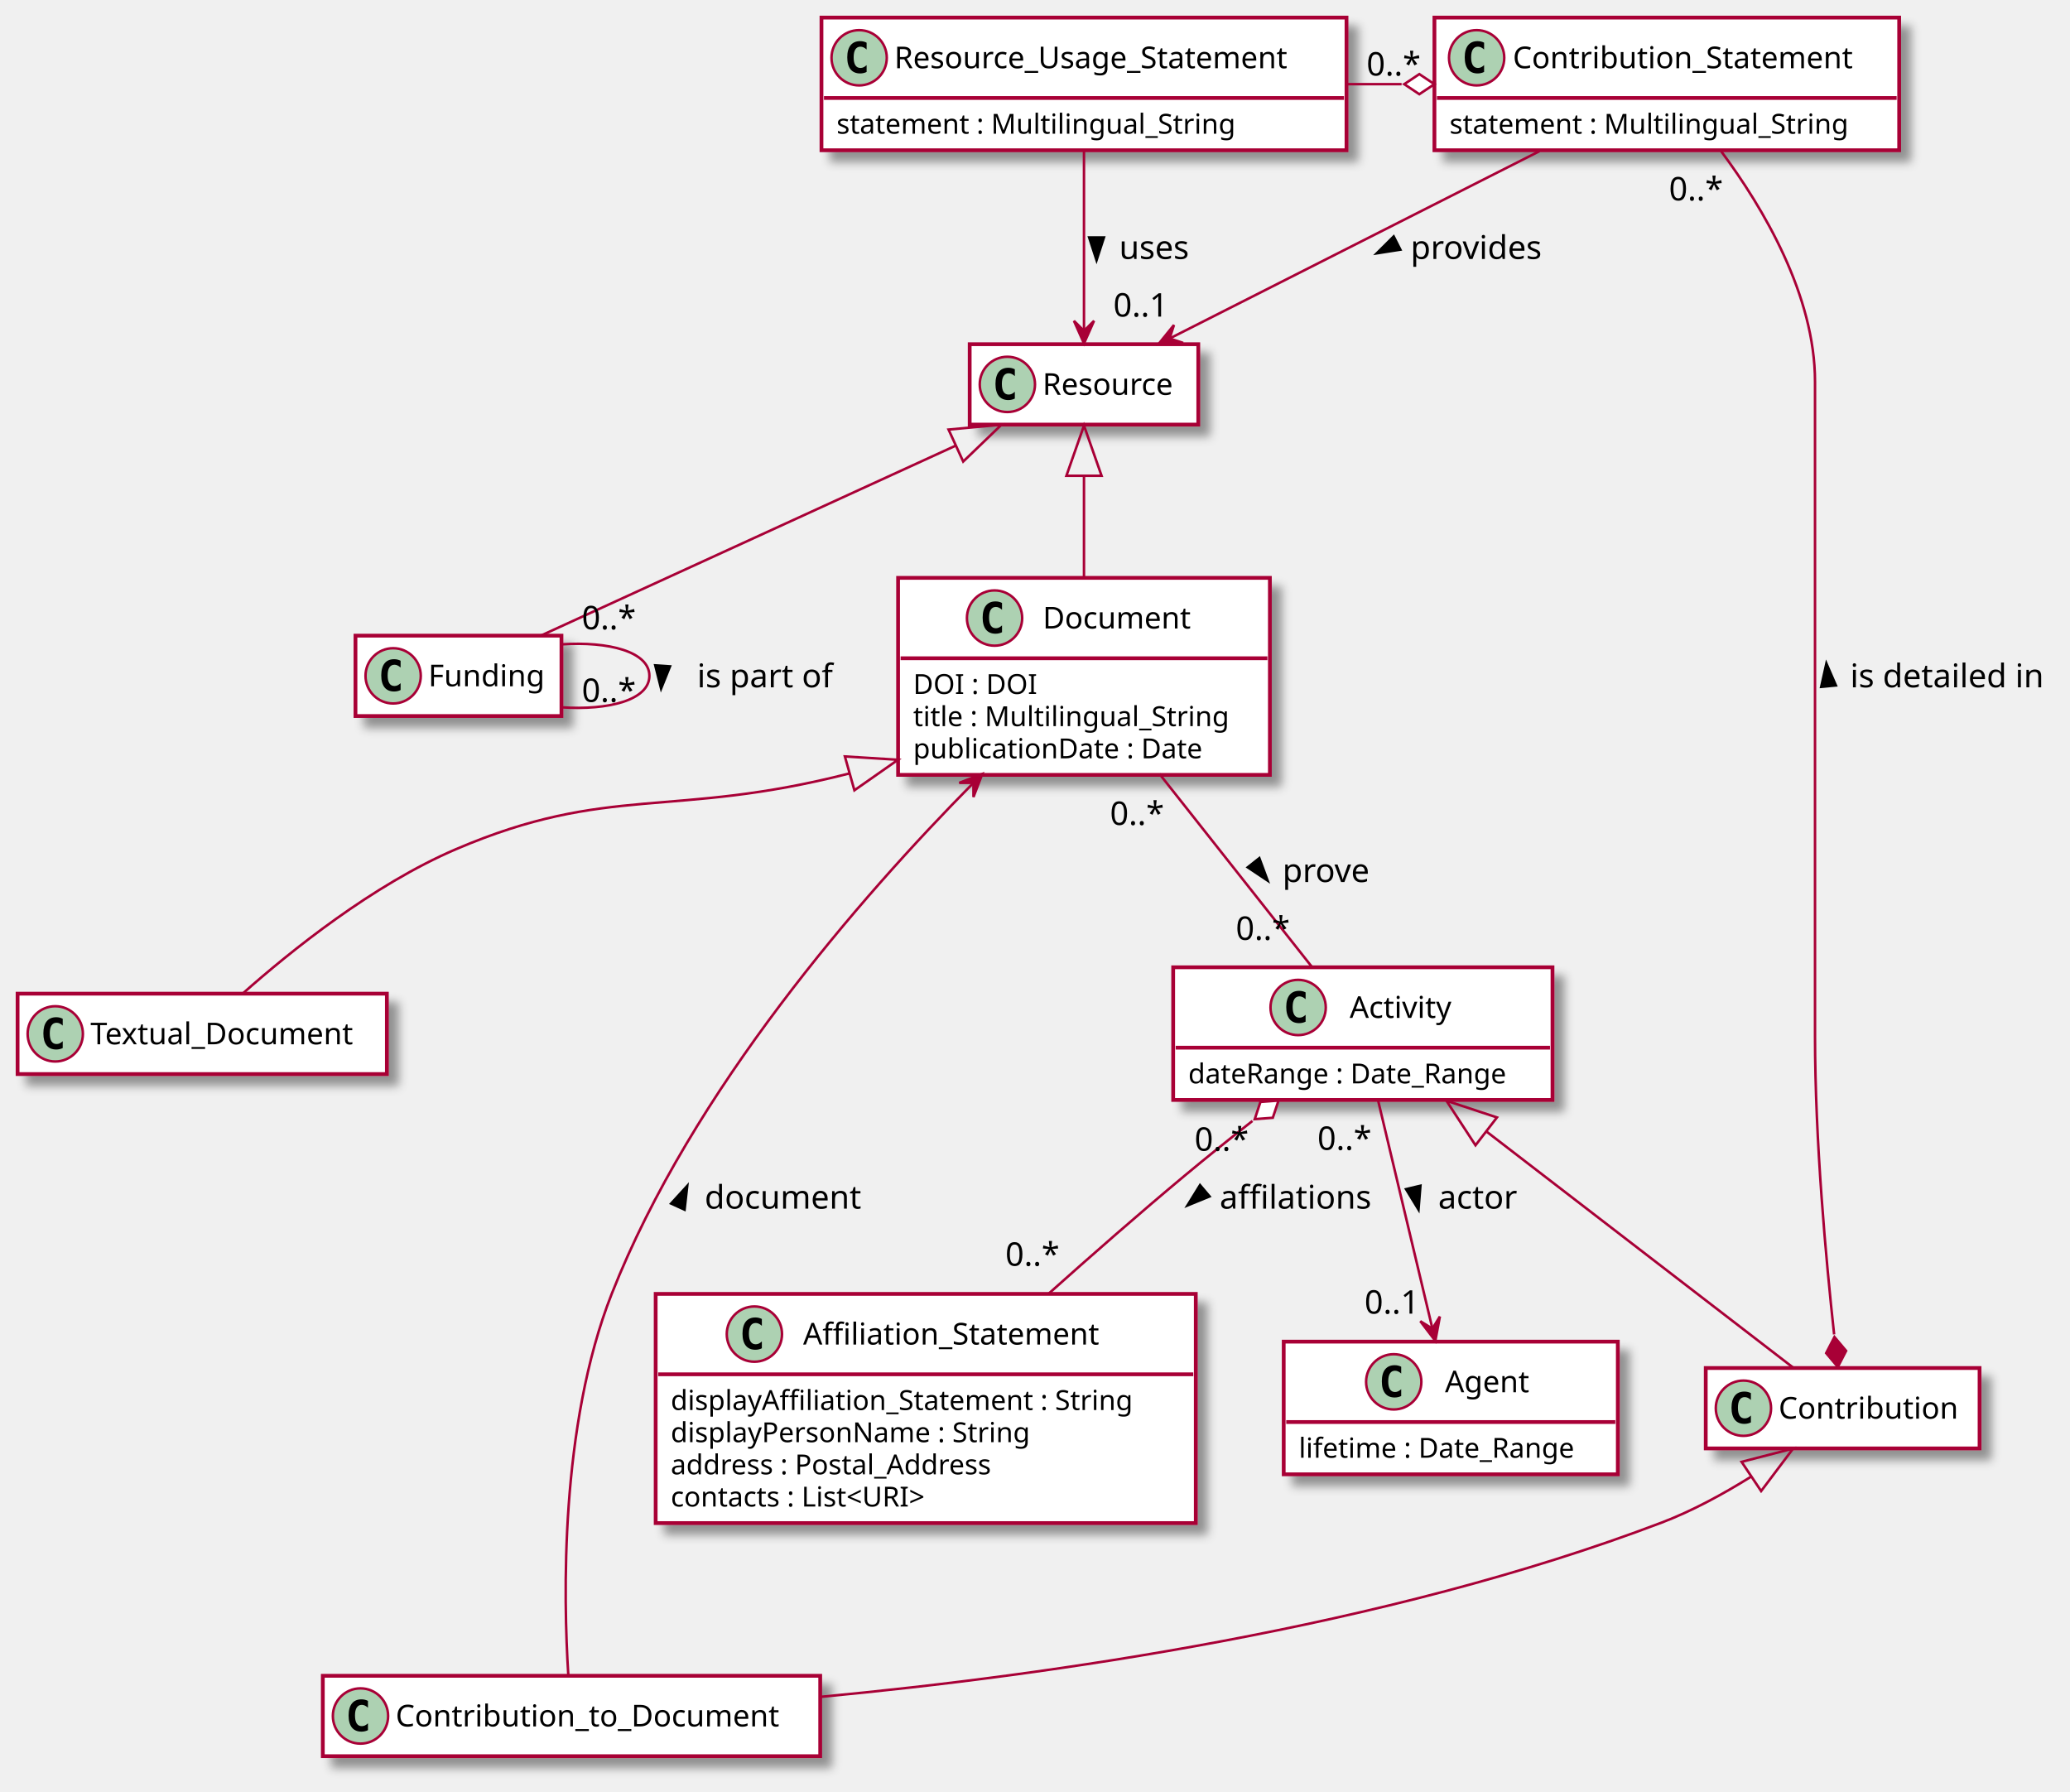
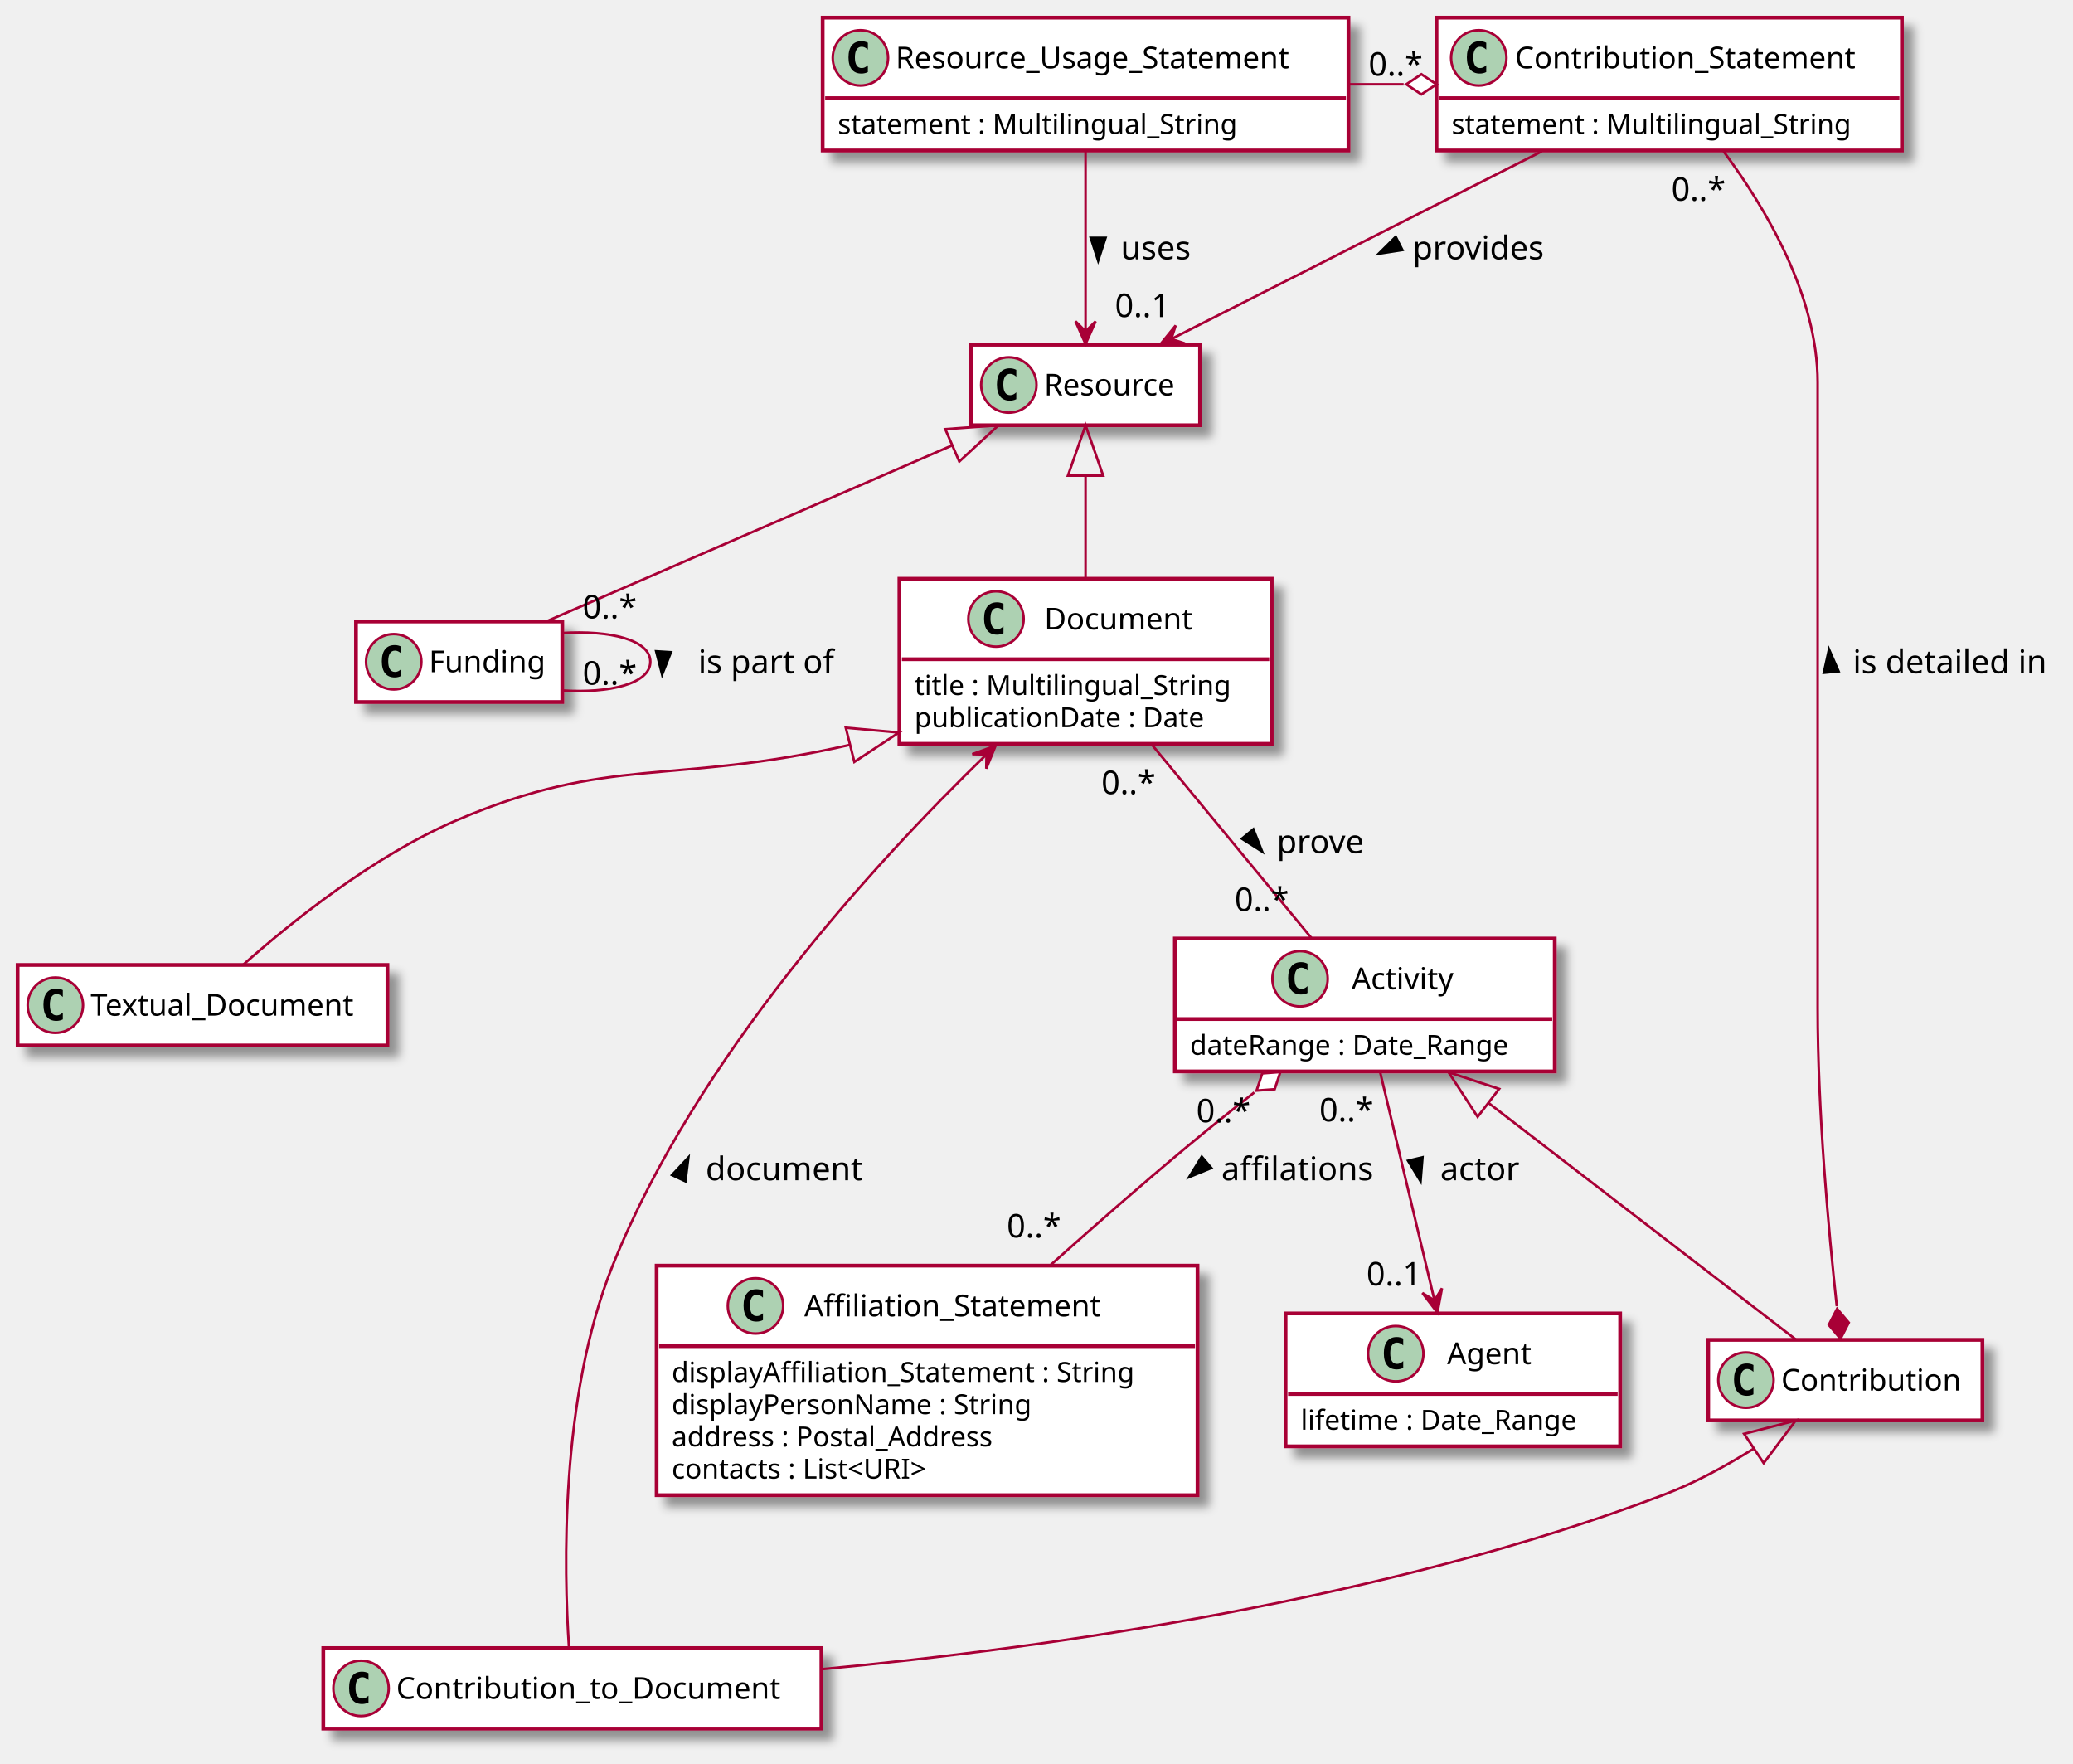
- <svg xmlns="http://www.w3.org/2000/svg" contentScriptType="application/ecmascript" contentStyleType="text/css" height="713px" preserveAspectRatio="none" style="width:824px;height:713px;background:#FFFFFF;" version="1.1" viewBox="0 0 824 713" width="824px" zoomAndPan="magnify">
+ <svg xmlns="http://www.w3.org/2000/svg" contentScriptType="application/ecmascript" contentStyleType="text/css" height="701px" preserveAspectRatio="none" style="width:824px;height:701px;background:#FFFFFF;" version="1.1" viewBox="0 0 824 701" width="824px" zoomAndPan="magnify">
  <defs>
-     <filter height="300%" id="f1t4zhao9sqtxz" width="300%" x="-1" y="-1">
+     <filter height="300%" id="frkheuuijd5am" width="300%" x="-1" y="-1">
      <feGaussianBlur result="blurOut" stdDeviation="2.0" />
      <feColorMatrix in="blurOut" result="blurOut2" type="matrix" values="0 0 0 0 0 0 0 0 0 0 0 0 0 0 0 0 0 0 .4 0" />
      <feOffset dx="4.0" dy="4.0" in="blurOut2" result="blurOut3" />
      <feBlend in="SourceGraphic" in2="blurOut3" mode="normal" />
    </filter>
  </defs>
  <g>
-     <rect codeLine="10" fill="#FFFFFF" filter="url(#f1t4zhao9sqtxz)" height="52.805" id="Agent" style="stroke:#A80036;stroke-width:1.5;" width="133" x="511" y="534" />
-     <ellipse cx="554.8" cy="550" fill="#ADD1B2" rx="11" ry="11" style="stroke:#A80036;stroke-width:1.0;" />
-     <path d="M557.769,555.641 Q557.191,555.938 556.55,556.078 Q555.909,556.234 555.206,556.234 Q552.706,556.234 551.378,554.594 Q550.066,552.938 550.066,549.812 Q550.066,546.688 551.378,545.031 Q552.706,543.375 555.206,543.375 Q555.909,543.375 556.55,543.531 Q557.206,543.688 557.769,543.984 L557.769,546.703 Q557.144,546.125 556.55,545.859 Q555.956,545.578 555.331,545.578 Q553.987,545.578 553.3,546.656 Q552.612,547.719 552.612,549.812 Q552.612,551.906 553.3,552.984 Q553.987,554.047 555.331,554.047 Q555.956,554.047 556.55,553.781 Q557.144,553.5 557.769,552.922 L557.769,555.641 Z " fill="#000000" />
-     <text fill="#000000" font-family="sans-serif" font-size="12" lengthAdjust="spacing" textLength="37" x="575.2" y="554.154">Agent</text>
-     <line style="stroke:#A80036;stroke-width:1.5;" x1="512" x2="643" y1="566" y2="566" />
-     <text fill="#000000" font-family="sans-serif" font-size="11" lengthAdjust="spacing" textLength="121" x="517" y="580.21">lifetime : Date_Range</text>
-     <rect codeLine="103" fill="#FFFFFF" filter="url(#f1t4zhao9sqtxz)" height="52.805" id="Activity" style="stroke:#A80036;stroke-width:1.5;" width="151" x="467" y="385" />
-     <ellipse cx="516.75" cy="401" fill="#ADD1B2" rx="11" ry="11" style="stroke:#A80036;stroke-width:1.0;" />
-     <path d="M519.719,406.641 Q519.141,406.938 518.5,407.078 Q517.859,407.234 517.156,407.234 Q514.656,407.234 513.328,405.594 Q512.016,403.938 512.016,400.812 Q512.016,397.688 513.328,396.031 Q514.656,394.375 517.156,394.375 Q517.859,394.375 518.5,394.531 Q519.156,394.688 519.719,394.984 L519.719,397.703 Q519.094,397.125 518.5,396.859 Q517.906,396.578 517.281,396.578 Q515.938,396.578 515.25,397.656 Q514.562,398.719 514.562,400.812 Q514.562,402.906 515.25,403.984 Q515.938,405.047 517.281,405.047 Q517.906,405.047 518.5,404.781 Q519.094,404.5 519.719,403.922 L519.719,406.641 Z " fill="#000000" />
-     <text fill="#000000" font-family="sans-serif" font-size="12" lengthAdjust="spacing" textLength="43" x="537.25" y="405.154">Activity</text>
-     <line style="stroke:#A80036;stroke-width:1.5;" x1="468" x2="617" y1="417" y2="417" />
-     <text fill="#000000" font-family="sans-serif" font-size="11" lengthAdjust="spacing" textLength="139" x="473" y="431.21">dateRange : Date_Range</text>
-     <rect codeLine="215" fill="#FFFFFF" filter="url(#f1t4zhao9sqtxz)" height="78.414" id="Document" style="stroke:#A80036;stroke-width:1.5;" width="148" x="357.5" y="230" />
+     <rect codeLine="10" fill="#FFFFFF" filter="url(#frkheuuijd5am)" height="52.805" id="Agent" style="stroke:#A80036;stroke-width:1.5;" width="133" x="511" y="522" />
+     <ellipse cx="554.8" cy="538" fill="#ADD1B2" rx="11" ry="11" style="stroke:#A80036;stroke-width:1.0;" />
+     <path d="M557.769,543.641 Q557.191,543.938 556.55,544.078 Q555.909,544.234 555.206,544.234 Q552.706,544.234 551.378,542.594 Q550.066,540.938 550.066,537.812 Q550.066,534.688 551.378,533.031 Q552.706,531.375 555.206,531.375 Q555.909,531.375 556.55,531.531 Q557.206,531.688 557.769,531.984 L557.769,534.703 Q557.144,534.125 556.55,533.859 Q555.956,533.578 555.331,533.578 Q553.987,533.578 553.3,534.656 Q552.612,535.719 552.612,537.812 Q552.612,539.906 553.3,540.984 Q553.987,542.047 555.331,542.047 Q555.956,542.047 556.55,541.781 Q557.144,541.5 557.769,540.922 L557.769,543.641 Z " fill="#000000" />
+     <text fill="#000000" font-family="sans-serif" font-size="12" lengthAdjust="spacing" textLength="37" x="575.2" y="542.154">Agent</text>
+     <line style="stroke:#A80036;stroke-width:1.5;" x1="512" x2="643" y1="554" y2="554" />
+     <text fill="#000000" font-family="sans-serif" font-size="11" lengthAdjust="spacing" textLength="121" x="517" y="568.21">lifetime : Date_Range</text>
+     <rect codeLine="132" fill="#FFFFFF" filter="url(#frkheuuijd5am)" height="52.805" id="Activity" style="stroke:#A80036;stroke-width:1.5;" width="151" x="467" y="373" />
+     <ellipse cx="516.75" cy="389" fill="#ADD1B2" rx="11" ry="11" style="stroke:#A80036;stroke-width:1.0;" />
+     <path d="M519.719,394.641 Q519.141,394.938 518.5,395.078 Q517.859,395.234 517.156,395.234 Q514.656,395.234 513.328,393.594 Q512.016,391.938 512.016,388.812 Q512.016,385.688 513.328,384.031 Q514.656,382.375 517.156,382.375 Q517.859,382.375 518.5,382.531 Q519.156,382.688 519.719,382.984 L519.719,385.703 Q519.094,385.125 518.5,384.859 Q517.906,384.578 517.281,384.578 Q515.938,384.578 515.25,385.656 Q514.562,386.719 514.562,388.812 Q514.562,390.906 515.25,391.984 Q515.938,393.047 517.281,393.047 Q517.906,393.047 518.5,392.781 Q519.094,392.5 519.719,391.922 L519.719,394.641 Z " fill="#000000" />
+     <text fill="#000000" font-family="sans-serif" font-size="12" lengthAdjust="spacing" textLength="43" x="537.25" y="393.154">Activity</text>
+     <line style="stroke:#A80036;stroke-width:1.5;" x1="468" x2="617" y1="405" y2="405" />
+     <text fill="#000000" font-family="sans-serif" font-size="11" lengthAdjust="spacing" textLength="139" x="473" y="419.21">dateRange : Date_Range</text>
+     <rect codeLine="244" fill="#FFFFFF" filter="url(#frkheuuijd5am)" height="65.609" id="Document" style="stroke:#A80036;stroke-width:1.5;" width="148" x="357.5" y="230" />
    <ellipse cx="395.9" cy="246" fill="#ADD1B2" rx="11" ry="11" style="stroke:#A80036;stroke-width:1.0;" />
    <path d="M398.869,251.641 Q398.291,251.938 397.65,252.078 Q397.009,252.234 396.306,252.234 Q393.806,252.234 392.478,250.594 Q391.166,248.938 391.166,245.812 Q391.166,242.688 392.478,241.031 Q393.806,239.375 396.306,239.375 Q397.009,239.375 397.65,239.531 Q398.306,239.688 398.869,239.984 L398.869,242.703 Q398.244,242.125 397.65,241.859 Q397.056,241.578 396.431,241.578 Q395.087,241.578 394.4,242.656 Q393.712,243.719 393.712,245.812 Q393.712,247.906 394.4,248.984 Q395.087,250.047 396.431,250.047 Q397.056,250.047 397.65,249.781 Q398.244,249.5 398.869,248.922 L398.869,251.641 Z " fill="#000000" />
    <text fill="#000000" font-family="sans-serif" font-size="12" lengthAdjust="spacing" textLength="64" x="415.1" y="250.154">Document</text>
    <line style="stroke:#A80036;stroke-width:1.5;" x1="358.5" x2="504.5" y1="262" y2="262" />
-     <text fill="#000000" font-family="sans-serif" font-size="11" lengthAdjust="spacing" textLength="52" x="363.5" y="276.21">DOI : DOI</text>
-     <text fill="#000000" font-family="sans-serif" font-size="11" lengthAdjust="spacing" textLength="136" x="363.5" y="289.015">title : Multilingual_String</text>
-     <text fill="#000000" font-family="sans-serif" font-size="11" lengthAdjust="spacing" textLength="125" x="363.5" y="301.82">publicationDate : Date</text>
-     <rect codeLine="145" fill="#FFFFFF" filter="url(#f1t4zhao9sqtxz)" height="32" id="Contribution" style="stroke:#A80036;stroke-width:1.5;" width="109" x="679" y="544.5" />
-     <ellipse cx="694" cy="560.5" fill="#ADD1B2" rx="11" ry="11" style="stroke:#A80036;stroke-width:1.0;" />
-     <path d="M696.969,566.141 Q696.391,566.438 695.75,566.578 Q695.109,566.734 694.406,566.734 Q691.906,566.734 690.578,565.094 Q689.266,563.438 689.266,560.312 Q689.266,557.188 690.578,555.531 Q691.906,553.875 694.406,553.875 Q695.109,553.875 695.75,554.031 Q696.406,554.188 696.969,554.484 L696.969,557.203 Q696.344,556.625 695.75,556.359 Q695.156,556.078 694.531,556.078 Q693.188,556.078 692.5,557.156 Q691.812,558.219 691.812,560.312 Q691.812,562.406 692.5,563.484 Q693.188,564.547 694.531,564.547 Q695.156,564.547 695.75,564.281 Q696.344,564 696.969,563.422 L696.969,566.141 Z " fill="#000000" />
-     <text fill="#000000" font-family="sans-serif" font-size="12" lengthAdjust="spacing" textLength="77" x="708" y="564.654">Contribution</text>
-     <rect codeLine="253" fill="#FFFFFF" filter="url(#f1t4zhao9sqtxz)" height="52.805" id="Contribution_Statement" style="stroke:#A80036;stroke-width:1.5;" width="185" x="571" y="7" />
+     <text fill="#000000" font-family="sans-serif" font-size="11" lengthAdjust="spacing" textLength="136" x="363.5" y="276.21">title : Multilingual_String</text>
+     <text fill="#000000" font-family="sans-serif" font-size="11" lengthAdjust="spacing" textLength="125" x="363.5" y="289.015">publicationDate : Date</text>
+     <rect codeLine="174" fill="#FFFFFF" filter="url(#frkheuuijd5am)" height="32" id="Contribution" style="stroke:#A80036;stroke-width:1.5;" width="109" x="679" y="532.5" />
+     <ellipse cx="694" cy="548.5" fill="#ADD1B2" rx="11" ry="11" style="stroke:#A80036;stroke-width:1.0;" />
+     <path d="M696.969,554.141 Q696.391,554.438 695.75,554.578 Q695.109,554.734 694.406,554.734 Q691.906,554.734 690.578,553.094 Q689.266,551.438 689.266,548.312 Q689.266,545.188 690.578,543.531 Q691.906,541.875 694.406,541.875 Q695.109,541.875 695.75,542.031 Q696.406,542.188 696.969,542.484 L696.969,545.203 Q696.344,544.625 695.75,544.359 Q695.156,544.078 694.531,544.078 Q693.188,544.078 692.5,545.156 Q691.812,546.219 691.812,548.312 Q691.812,550.406 692.5,551.484 Q693.188,552.547 694.531,552.547 Q695.156,552.547 695.75,552.281 Q696.344,552 696.969,551.422 L696.969,554.141 Z " fill="#000000" />
+     <text fill="#000000" font-family="sans-serif" font-size="12" lengthAdjust="spacing" textLength="77" x="708" y="552.654">Contribution</text>
+     <rect codeLine="281" fill="#FFFFFF" filter="url(#frkheuuijd5am)" height="52.805" id="Contribution_Statement" style="stroke:#A80036;stroke-width:1.5;" width="185" x="571" y="7" />
    <ellipse cx="587.8" cy="23" fill="#ADD1B2" rx="11" ry="11" style="stroke:#A80036;stroke-width:1.0;" />
    <path d="M590.769,28.641 Q590.191,28.938 589.55,29.078 Q588.909,29.234 588.206,29.234 Q585.706,29.234 584.378,27.594 Q583.066,25.938 583.066,22.812 Q583.066,19.688 584.378,18.031 Q585.706,16.375 588.206,16.375 Q588.909,16.375 589.55,16.531 Q590.206,16.688 590.769,16.984 L590.769,19.703 Q590.144,19.125 589.55,18.859 Q588.956,18.578 588.331,18.578 Q586.987,18.578 586.3,19.656 Q585.612,20.719 585.612,22.812 Q585.612,24.906 586.3,25.984 Q586.987,27.047 588.331,27.047 Q588.956,27.047 589.55,26.781 Q590.144,26.5 590.769,25.922 L590.769,28.641 Z " fill="#000000" />
    <text fill="#000000" font-family="sans-serif" font-size="12" lengthAdjust="spacing" textLength="149" x="602.2" y="27.154">Contribution_Statement</text>
    <line style="stroke:#A80036;stroke-width:1.5;" x1="572" x2="755" y1="39" y2="39" />
    <text fill="#000000" font-family="sans-serif" font-size="11" lengthAdjust="spacing" textLength="173" x="577" y="53.21">statement : Multilingual_String</text>
-     <rect codeLine="197" fill="#FFFFFF" filter="url(#f1t4zhao9sqtxz)" height="32" id="Resource" style="stroke:#A80036;stroke-width:1.5;" width="91" x="386" y="137" />
+     <rect codeLine="226" fill="#FFFFFF" filter="url(#frkheuuijd5am)" height="32" id="Resource" style="stroke:#A80036;stroke-width:1.5;" width="91" x="386" y="137" />
    <ellipse cx="401" cy="153" fill="#ADD1B2" rx="11" ry="11" style="stroke:#A80036;stroke-width:1.0;" />
    <path d="M403.969,158.641 Q403.391,158.938 402.75,159.078 Q402.109,159.234 401.406,159.234 Q398.906,159.234 397.578,157.594 Q396.266,155.938 396.266,152.812 Q396.266,149.688 397.578,148.031 Q398.906,146.375 401.406,146.375 Q402.109,146.375 402.75,146.531 Q403.406,146.688 403.969,146.984 L403.969,149.703 Q403.344,149.125 402.75,148.859 Q402.156,148.578 401.531,148.578 Q400.188,148.578 399.5,149.656 Q398.812,150.719 398.812,152.812 Q398.812,154.906 399.5,155.984 Q400.188,157.047 401.531,157.047 Q402.156,157.047 402.75,156.781 Q403.344,156.5 403.969,155.922 L403.969,158.641 Z " fill="#000000" />
    <text fill="#000000" font-family="sans-serif" font-size="12" lengthAdjust="spacing" textLength="59" x="415" y="157.154">Resource</text>
-     <rect codeLine="163" fill="#FFFFFF" filter="url(#f1t4zhao9sqtxz)" height="32" id="Contribution_to_Document" style="stroke:#A80036;stroke-width:1.5;" width="198" x="128.5" y="667" />
-     <ellipse cx="143.5" cy="683" fill="#ADD1B2" rx="11" ry="11" style="stroke:#A80036;stroke-width:1.0;" />
-     <path d="M146.469,688.641 Q145.891,688.938 145.25,689.078 Q144.609,689.234 143.906,689.234 Q141.406,689.234 140.078,687.594 Q138.766,685.938 138.766,682.812 Q138.766,679.688 140.078,678.031 Q141.406,676.375 143.906,676.375 Q144.609,676.375 145.25,676.531 Q145.906,676.688 146.469,676.984 L146.469,679.703 Q145.844,679.125 145.25,678.859 Q144.656,678.578 144.031,678.578 Q142.688,678.578 142,679.656 Q141.312,680.719 141.312,682.812 Q141.312,684.906 142,685.984 Q142.688,687.047 144.031,687.047 Q144.656,687.047 145.25,686.781 Q145.844,686.5 146.469,685.922 L146.469,688.641 Z " fill="#000000" />
-     <text fill="#000000" font-family="sans-serif" font-size="12" lengthAdjust="spacing" textLength="166" x="157.5" y="687.154">Contribution_to_Document</text>
-     <rect codeLine="223" fill="#FFFFFF" filter="url(#f1t4zhao9sqtxz)" height="32" id="Textual_Document" style="stroke:#A80036;stroke-width:1.5;" width="147" x="7" y="395.5" />
-     <ellipse cx="22" cy="411.5" fill="#ADD1B2" rx="11" ry="11" style="stroke:#A80036;stroke-width:1.0;" />
-     <path d="M24.969,417.141 Q24.391,417.438 23.75,417.578 Q23.109,417.734 22.406,417.734 Q19.906,417.734 18.578,416.094 Q17.266,414.438 17.266,411.312 Q17.266,408.188 18.578,406.531 Q19.906,404.875 22.406,404.875 Q23.109,404.875 23.75,405.031 Q24.406,405.188 24.969,405.484 L24.969,408.203 Q24.344,407.625 23.75,407.359 Q23.156,407.078 22.531,407.078 Q21.188,407.078 20.5,408.156 Q19.812,409.219 19.812,411.312 Q19.812,413.406 20.5,414.484 Q21.188,415.547 22.531,415.547 Q23.156,415.547 23.75,415.281 Q24.344,415 24.969,414.422 L24.969,417.141 Z " fill="#000000" />
-     <text fill="#000000" font-family="sans-serif" font-size="12" lengthAdjust="spacing" textLength="115" x="36" y="415.654">Textual_Document</text>
-     <rect codeLine="306" fill="#FFFFFF" filter="url(#f1t4zhao9sqtxz)" height="91.219" id="Affiliation_Statement" style="stroke:#A80036;stroke-width:1.5;" width="215" x="261" y="515" />
-     <ellipse cx="300.3" cy="531" fill="#ADD1B2" rx="11" ry="11" style="stroke:#A80036;stroke-width:1.0;" />
-     <path d="M303.269,536.641 Q302.691,536.938 302.05,537.078 Q301.409,537.234 300.706,537.234 Q298.206,537.234 296.878,535.594 Q295.566,533.938 295.566,530.812 Q295.566,527.688 296.878,526.031 Q298.206,524.375 300.706,524.375 Q301.409,524.375 302.05,524.531 Q302.706,524.688 303.269,524.984 L303.269,527.703 Q302.644,527.125 302.05,526.859 Q301.456,526.578 300.831,526.578 Q299.488,526.578 298.8,527.656 Q298.113,528.719 298.113,530.812 Q298.113,532.906 298.8,533.984 Q299.488,535.047 300.831,535.047 Q301.456,535.047 302.05,534.781 Q302.644,534.5 303.269,533.922 L303.269,536.641 Z " fill="#000000" />
-     <text fill="#000000" font-family="sans-serif" font-size="12" lengthAdjust="spacing" textLength="129" x="319.7" y="535.154">Affiliation_Statement</text>
-     <line style="stroke:#A80036;stroke-width:1.5;" x1="262" x2="475" y1="547" y2="547" />
-     <text fill="#000000" font-family="sans-serif" font-size="11" lengthAdjust="spacing" textLength="203" x="267" y="561.21">displayAffiliation_Statement : String</text>
-     <text fill="#000000" font-family="sans-serif" font-size="11" lengthAdjust="spacing" textLength="159" x="267" y="574.015">displayPersonName : String</text>
-     <text fill="#000000" font-family="sans-serif" font-size="11" lengthAdjust="spacing" textLength="147" x="267" y="586.82">address : Postal_Address</text>
-     <text fill="#000000" font-family="sans-serif" font-size="11" lengthAdjust="spacing" textLength="116" x="267" y="599.625">contacts : List&lt;URI&gt;</text>
-     <rect codeLine="202" fill="#FFFFFF" filter="url(#f1t4zhao9sqtxz)" height="32" id="Funding" style="stroke:#A80036;stroke-width:1.5;" width="82" x="141.5" y="253" />
-     <ellipse cx="156.5" cy="269" fill="#ADD1B2" rx="11" ry="11" style="stroke:#A80036;stroke-width:1.0;" />
-     <path d="M159.469,274.641 Q158.891,274.938 158.25,275.078 Q157.609,275.234 156.906,275.234 Q154.406,275.234 153.078,273.594 Q151.766,271.938 151.766,268.812 Q151.766,265.688 153.078,264.031 Q154.406,262.375 156.906,262.375 Q157.609,262.375 158.25,262.531 Q158.906,262.688 159.469,262.984 L159.469,265.703 Q158.844,265.125 158.25,264.859 Q157.656,264.578 157.031,264.578 Q155.688,264.578 155,265.656 Q154.312,266.719 154.312,268.812 Q154.312,270.906 155,271.984 Q155.688,273.047 157.031,273.047 Q157.656,273.047 158.25,272.781 Q158.844,272.5 159.469,271.922 L159.469,274.641 Z " fill="#000000" />
-     <text fill="#000000" font-family="sans-serif" font-size="12" lengthAdjust="spacing" textLength="50" x="170.5" y="273.154">Funding</text>
-     <rect codeLine="259" fill="#FFFFFF" filter="url(#f1t4zhao9sqtxz)" height="52.805" id="Resource_Usage_Statement" style="stroke:#A80036;stroke-width:1.5;" width="209" x="327" y="7" />
+     <rect codeLine="192" fill="#FFFFFF" filter="url(#frkheuuijd5am)" height="32" id="Contribution_to_Document" style="stroke:#A80036;stroke-width:1.5;" width="198" x="128.5" y="655" />
+     <ellipse cx="143.5" cy="671" fill="#ADD1B2" rx="11" ry="11" style="stroke:#A80036;stroke-width:1.0;" />
+     <path d="M146.469,676.641 Q145.891,676.938 145.25,677.078 Q144.609,677.234 143.906,677.234 Q141.406,677.234 140.078,675.594 Q138.766,673.938 138.766,670.812 Q138.766,667.688 140.078,666.031 Q141.406,664.375 143.906,664.375 Q144.609,664.375 145.25,664.531 Q145.906,664.688 146.469,664.984 L146.469,667.703 Q145.844,667.125 145.25,666.859 Q144.656,666.578 144.031,666.578 Q142.688,666.578 142,667.656 Q141.312,668.719 141.312,670.812 Q141.312,672.906 142,673.984 Q142.688,675.047 144.031,675.047 Q144.656,675.047 145.25,674.781 Q145.844,674.5 146.469,673.922 L146.469,676.641 Z " fill="#000000" />
+     <text fill="#000000" font-family="sans-serif" font-size="12" lengthAdjust="spacing" textLength="166" x="157.5" y="675.154">Contribution_to_Document</text>
+     <rect codeLine="251" fill="#FFFFFF" filter="url(#frkheuuijd5am)" height="32" id="Textual_Document" style="stroke:#A80036;stroke-width:1.5;" width="147" x="7" y="383.5" />
+     <ellipse cx="22" cy="399.5" fill="#ADD1B2" rx="11" ry="11" style="stroke:#A80036;stroke-width:1.0;" />
+     <path d="M24.969,405.141 Q24.391,405.438 23.75,405.578 Q23.109,405.734 22.406,405.734 Q19.906,405.734 18.578,404.094 Q17.266,402.438 17.266,399.312 Q17.266,396.188 18.578,394.531 Q19.906,392.875 22.406,392.875 Q23.109,392.875 23.75,393.031 Q24.406,393.188 24.969,393.484 L24.969,396.203 Q24.344,395.625 23.75,395.359 Q23.156,395.078 22.531,395.078 Q21.188,395.078 20.5,396.156 Q19.812,397.219 19.812,399.312 Q19.812,401.406 20.5,402.484 Q21.188,403.547 22.531,403.547 Q23.156,403.547 23.75,403.281 Q24.344,403 24.969,402.422 L24.969,405.141 Z " fill="#000000" />
+     <text fill="#000000" font-family="sans-serif" font-size="12" lengthAdjust="spacing" textLength="115" x="36" y="403.654">Textual_Document</text>
+     <rect codeLine="334" fill="#FFFFFF" filter="url(#frkheuuijd5am)" height="91.219" id="Affiliation_Statement" style="stroke:#A80036;stroke-width:1.5;" width="215" x="261" y="503" />
+     <ellipse cx="300.3" cy="519" fill="#ADD1B2" rx="11" ry="11" style="stroke:#A80036;stroke-width:1.0;" />
+     <path d="M303.269,524.641 Q302.691,524.938 302.05,525.078 Q301.409,525.234 300.706,525.234 Q298.206,525.234 296.878,523.594 Q295.566,521.938 295.566,518.812 Q295.566,515.688 296.878,514.031 Q298.206,512.375 300.706,512.375 Q301.409,512.375 302.05,512.531 Q302.706,512.688 303.269,512.984 L303.269,515.703 Q302.644,515.125 302.05,514.859 Q301.456,514.578 300.831,514.578 Q299.488,514.578 298.8,515.656 Q298.113,516.719 298.113,518.812 Q298.113,520.906 298.8,521.984 Q299.488,523.047 300.831,523.047 Q301.456,523.047 302.05,522.781 Q302.644,522.5 303.269,521.922 L303.269,524.641 Z " fill="#000000" />
+     <text fill="#000000" font-family="sans-serif" font-size="12" lengthAdjust="spacing" textLength="129" x="319.7" y="523.154">Affiliation_Statement</text>
+     <line style="stroke:#A80036;stroke-width:1.5;" x1="262" x2="475" y1="535" y2="535" />
+     <text fill="#000000" font-family="sans-serif" font-size="11" lengthAdjust="spacing" textLength="203" x="267" y="549.21">displayAffiliation_Statement : String</text>
+     <text fill="#000000" font-family="sans-serif" font-size="11" lengthAdjust="spacing" textLength="159" x="267" y="562.015">displayPersonName : String</text>
+     <text fill="#000000" font-family="sans-serif" font-size="11" lengthAdjust="spacing" textLength="147" x="267" y="574.82">address : Postal_Address</text>
+     <text fill="#000000" font-family="sans-serif" font-size="11" lengthAdjust="spacing" textLength="116" x="267" y="587.625">contacts : List&lt;URI&gt;</text>
+     <rect codeLine="231" fill="#FFFFFF" filter="url(#frkheuuijd5am)" height="32" id="Funding" style="stroke:#A80036;stroke-width:1.5;" width="82" x="141.5" y="247" />
+     <ellipse cx="156.5" cy="263" fill="#ADD1B2" rx="11" ry="11" style="stroke:#A80036;stroke-width:1.0;" />
+     <path d="M159.469,268.641 Q158.891,268.938 158.25,269.078 Q157.609,269.234 156.906,269.234 Q154.406,269.234 153.078,267.594 Q151.766,265.938 151.766,262.812 Q151.766,259.688 153.078,258.031 Q154.406,256.375 156.906,256.375 Q157.609,256.375 158.25,256.531 Q158.906,256.688 159.469,256.984 L159.469,259.703 Q158.844,259.125 158.25,258.859 Q157.656,258.578 157.031,258.578 Q155.688,258.578 155,259.656 Q154.312,260.719 154.312,262.812 Q154.312,264.906 155,265.984 Q155.688,267.047 157.031,267.047 Q157.656,267.047 158.25,266.781 Q158.844,266.5 159.469,265.922 L159.469,268.641 Z " fill="#000000" />
+     <text fill="#000000" font-family="sans-serif" font-size="12" lengthAdjust="spacing" textLength="50" x="170.5" y="267.154">Funding</text>
+     <rect codeLine="287" fill="#FFFFFF" filter="url(#frkheuuijd5am)" height="52.805" id="Resource_Usage_Statement" style="stroke:#A80036;stroke-width:1.5;" width="209" x="327" y="7" />
    <ellipse cx="342" cy="23" fill="#ADD1B2" rx="11" ry="11" style="stroke:#A80036;stroke-width:1.0;" />
    <path d="M344.969,28.641 Q344.391,28.938 343.75,29.078 Q343.109,29.234 342.406,29.234 Q339.906,29.234 338.578,27.594 Q337.266,25.938 337.266,22.812 Q337.266,19.688 338.578,18.031 Q339.906,16.375 342.406,16.375 Q343.109,16.375 343.75,16.531 Q344.406,16.688 344.969,16.984 L344.969,19.703 Q344.344,19.125 343.75,18.859 Q343.156,18.578 342.531,18.578 Q341.188,18.578 340.5,19.656 Q339.812,20.719 339.812,22.812 Q339.812,24.906 340.5,25.984 Q341.188,27.047 342.531,27.047 Q343.156,27.047 343.75,26.781 Q344.344,26.5 344.969,25.922 L344.969,28.641 Z " fill="#000000" />
    <text fill="#000000" font-family="sans-serif" font-size="12" lengthAdjust="spacing" textLength="177" x="356" y="27.154">Resource_Usage_Statement</text>
    <line style="stroke:#A80036;stroke-width:1.5;" x1="328" x2="535" y1="39" y2="39" />
    <text fill="#000000" font-family="sans-serif" font-size="11" lengthAdjust="spacing" textLength="173" x="333" y="53.21">statement : Multilingual_String</text>
-     <path codeLine="181" d="M461.54,308.02 C480.8,332.4 505.29,363.39 522.26,384.88 " fill="none" id="Document-Activity" style="stroke:#A80036;stroke-width:1.0;" />
-     <polygon fill="#000000" points="504.599,350.49,501.299,341.57,496.686,345.214,504.599,350.49" style="stroke:#000000;stroke-width:1.0;" />
-     <text fill="#000000" font-family="sans-serif" font-size="13" lengthAdjust="spacing" textLength="36" x="510.5" y="351.067">prove</text>
-     <text fill="#000000" font-family="sans-serif" font-size="13" lengthAdjust="spacing" textLength="23" x="441.842" y="328.348">0..*</text>
-     <text fill="#000000" font-family="sans-serif" font-size="13" lengthAdjust="spacing" textLength="23" x="491.92" y="374.095">0..*</text>
-     <path codeLine="187" d="M548.6,438.11 C554.61,463.35 563.8,501.95 570.2,528.82 " fill="none" id="Activity-to-Agent" style="stroke:#A80036;stroke-width:1.0;" />
-     <polygon fill="#A80036" points="571.36,533.69,573.165,524.008,570.201,528.826,565.383,525.862,571.36,533.69" style="stroke:#A80036;stroke-width:1.0;" />
-     <polygon fill="#000000" points="564.658,481.43,565.422,471.951,559.704,473.312,564.658,481.43" style="stroke:#000000;stroke-width:1.0;" />
-     <text fill="#000000" font-family="sans-serif" font-size="13" lengthAdjust="spacing" textLength="33" x="572.5" y="481.067">actor</text>
-     <text fill="#000000" font-family="sans-serif" font-size="13" lengthAdjust="spacing" textLength="23" x="524.419" y="457.674">0..*</text>
-     <text fill="#000000" font-family="sans-serif" font-size="13" lengthAdjust="spacing" textLength="24" x="543.165" y="522.861">0..1</text>
-     <path codeLine="150" d="M591.81,450.45 C631.5,480.99 685.21,522.33 713.75,544.3 " fill="none" id="Activity-backto-Contribution" style="stroke:#A80036;stroke-width:1.0;" />
-     <polygon fill="none" points="587.35,455.85,575.77,438.11,595.89,444.76,587.35,455.85" style="stroke:#A80036;stroke-width:1.0;" />
-     <path codeLine="455" d="M612.87,60.14 C568.29,82.72 504.57,114.99 465.73,134.66 " fill="none" id="Contribution_Statement-to-Resource" style="stroke:#A80036;stroke-width:1.0;" />
+     <path codeLine="210" d="M458.09,296.22 C477.46,319.69 503.34,351.06 521.32,372.84 " fill="none" id="Document-Activity" style="stroke:#A80036;stroke-width:1.0;" />
+     <polygon fill="#000000" points="501.683,338.423,498.192,329.576,493.659,333.317,501.683,338.423" style="stroke:#000000;stroke-width:1.0;" />
+     <text fill="#000000" font-family="sans-serif" font-size="13" lengthAdjust="spacing" textLength="36" x="507.5" y="339.067">prove</text>
+     <text fill="#000000" font-family="sans-serif" font-size="13" lengthAdjust="spacing" textLength="23" x="437.778" y="315.587">0..*</text>
+     <text fill="#000000" font-family="sans-serif" font-size="13" lengthAdjust="spacing" textLength="23" x="490.763" y="362.045">0..*</text>
+     <path codeLine="216" d="M548.6,426.11 C554.61,451.35 563.8,489.95 570.2,516.82 " fill="none" id="Activity-to-Agent" style="stroke:#A80036;stroke-width:1.0;" />
+     <polygon fill="#A80036" points="571.36,521.69,573.165,512.008,570.201,516.826,565.383,513.862,571.36,521.69" style="stroke:#A80036;stroke-width:1.0;" />
+     <polygon fill="#000000" points="564.658,469.43,565.422,459.951,559.704,461.312,564.658,469.43" style="stroke:#000000;stroke-width:1.0;" />
+     <text fill="#000000" font-family="sans-serif" font-size="13" lengthAdjust="spacing" textLength="33" x="572.5" y="469.067">actor</text>
+     <text fill="#000000" font-family="sans-serif" font-size="13" lengthAdjust="spacing" textLength="23" x="524.419" y="445.674">0..*</text>
+     <text fill="#000000" font-family="sans-serif" font-size="13" lengthAdjust="spacing" textLength="24" x="543.165" y="510.861">0..1</text>
+     <path codeLine="179" d="M591.81,438.45 C631.5,468.99 685.21,510.33 713.75,532.3 " fill="none" id="Activity-backto-Contribution" style="stroke:#A80036;stroke-width:1.0;" />
+     <polygon fill="none" points="587.35,443.85,575.77,426.11,595.89,432.76,587.35,443.85" style="stroke:#A80036;stroke-width:1.0;" />
+     <path codeLine="483" d="M612.87,60.14 C568.29,82.72 504.57,114.99 465.73,134.66 " fill="none" id="Contribution_Statement-to-Resource" style="stroke:#A80036;stroke-width:1.0;" />
    <polygon fill="#A80036" points="461.12,137,470.955,136.477,465.575,134.73,467.323,129.35,461.12,137" style="stroke:#A80036;stroke-width:1.0;" />
    <polygon fill="#000000" points="548.039,100.826,557.437,99.361,554.781,94.117,548.039,100.826" style="stroke:#000000;stroke-width:1.0;" />
    <text fill="#000000" font-family="sans-serif" font-size="13" lengthAdjust="spacing" textLength="54" x="561.5" y="103.067">provides</text>
    <text fill="#000000" font-family="sans-serif" font-size="13" lengthAdjust="spacing" textLength="24" x="443.177" y="126.012">0..1</text>
-     <path codeLine="168" d="M696.94,587.81 C685.98,594.65 673.64,601.38 661.5,606 C551.4,647.88 416.71,666.88 326.85,675.36 " fill="none" id="Contribution-backto-Contribution_to_Document" style="stroke:#A80036;stroke-width:1.0;" />
-     <polygon fill="none" points="693.27,581.84,713.79,576.55,701.05,593.48,693.27,581.84" style="stroke:#A80036;stroke-width:1.0;" />
-     <path codeLine="439" d="M226.22,666.61 C224.29,636.37 222.8,567.58 243.5,515 C275.4,433.96 342.51,357.13 387.3,311.79 " fill="none" id="Contribution_to_Document-to-Document" style="stroke:#A80036;stroke-width:1.0;" />
-     <polygon fill="#A80036" points="391.02,308.04,381.835,311.594,387.492,311.583,387.503,317.24,391.02,308.04" style="stroke:#A80036;stroke-width:1.0;" />
-     <polygon fill="#000000" points="273.567,472.014,267.152,479.035,272.504,481.465,273.567,472.014" style="stroke:#000000;stroke-width:1.0;" />
-     <text fill="#000000" font-family="sans-serif" font-size="13" lengthAdjust="spacing" textLength="65" x="280.5" y="481.067">document</text>
-     <path codeLine="435" d="M730.11,531.13 C726.88,501.55 722.5,453.85 722.5,412.5 C722.5,152 722.5,152 722.5,152 C722.5,117.53 701.97,82.85 685.13,60.19 " fill="none" id="Contribution-backto-Contribution_Statement" style="stroke:#A80036;stroke-width:1.0;" />
-     <polygon fill="#A80036" points="731.58,544.08,734.882,537.669,730.235,532.156,726.933,538.566,731.58,544.08" style="stroke:#A80036;stroke-width:1.0;" />
-     <polygon fill="#000000" points="727.025,264.089,724.959,273.373,730.81,272.814,727.025,264.089" style="stroke:#000000;stroke-width:1.0;" />
-     <text fill="#000000" font-family="sans-serif" font-size="13" lengthAdjust="spacing" textLength="80" x="736.5" y="273.567">is detailed in</text>
+     <path codeLine="197" d="M696.94,575.81 C685.98,582.65 673.64,589.38 661.5,594 C551.4,635.88 416.71,654.88 326.85,663.36 " fill="none" id="Contribution-backto-Contribution_to_Document" style="stroke:#A80036;stroke-width:1.0;" />
+     <polygon fill="none" points="693.27,569.84,713.79,564.55,701.05,581.48,693.27,569.84" style="stroke:#A80036;stroke-width:1.0;" />
+     <path codeLine="467" d="M226.16,654.59 C224.13,624.31 222.49,555.45 243.5,503 C276.53,420.54 347.37,343.22 392.03,299.91 " fill="none" id="Contribution_to_Document-to-Document" style="stroke:#A80036;stroke-width:1.0;" />
+     <polygon fill="#A80036" points="395.74,296.34,386.485,299.708,392.141,299.811,392.038,305.467,395.74,296.34" style="stroke:#A80036;stroke-width:1.0;" />
+     <polygon fill="#000000" points="273.618,460.037,267.124,466.986,272.449,469.476,273.618,460.037" style="stroke:#000000;stroke-width:1.0;" />
+     <text fill="#000000" font-family="sans-serif" font-size="13" lengthAdjust="spacing" textLength="65" x="280.5" y="469.067">document</text>
+     <path codeLine="463" d="M730.11,519.13 C726.88,489.55 722.5,441.85 722.5,400.5 C722.5,152 722.5,152 722.5,152 C722.5,117.53 701.97,82.85 685.13,60.19 " fill="none" id="Contribution-backto-Contribution_Statement" style="stroke:#A80036;stroke-width:1.0;" />
+     <polygon fill="#A80036" points="731.58,532.08,734.882,525.669,730.235,520.156,726.933,526.566,731.58,532.08" style="stroke:#A80036;stroke-width:1.0;" />
+     <polygon fill="#000000" points="727.012,258.09,724.97,267.379,730.819,266.805,727.012,258.09" style="stroke:#000000;stroke-width:1.0;" />
+     <text fill="#000000" font-family="sans-serif" font-size="13" lengthAdjust="spacing" textLength="80" x="736.5" y="267.567">is detailed in</text>
    <text fill="#000000" font-family="sans-serif" font-size="13" lengthAdjust="spacing" textLength="23" x="664.346" y="79.772">0..*</text>
-     <path codeLine="228" d="M337.98,307.88 C267.5,325.9 242.32,311.96 181.5,338 C148.36,352.19 115.48,378.72 96.62,395.45 " fill="none" id="Document-backto-Textual_Document" style="stroke:#A80036;stroke-width:1.0;" />
-     <polygon fill="none" points="336.32,301.08,357.47,302.4,340.11,314.55,336.32,301.08" style="stroke:#A80036;stroke-width:1.0;" />
-     <path codeLine="431" d="M498.55,446.16 C489.52,453.27 480.14,460.8 471.5,468 C453.59,482.93 434.38,499.76 417.46,514.88 " fill="none" id="Activity-backto-Affiliation_Statement" style="stroke:#A80036;stroke-width:1.0;" />
-     <polygon fill="#FFFFFF" points="508.93,438.05,501.739,438.591,499.473,445.436,506.663,444.896,508.93,438.05" style="stroke:#A80036;stroke-width:1.0;" />
-     <polygon fill="#000000" points="472.685,479.799,481.486,476.193,477.686,471.709,472.685,479.799" style="stroke:#000000;stroke-width:1.0;" />
-     <text fill="#000000" font-family="sans-serif" font-size="13" lengthAdjust="spacing" textLength="61" x="485.5" y="481.067">affilations</text>
-     <text fill="#000000" font-family="sans-serif" font-size="13" lengthAdjust="spacing" textLength="23" x="475.508" y="458.029">0..*</text>
-     <text fill="#000000" font-family="sans-serif" font-size="13" lengthAdjust="spacing" textLength="23" x="400.196" y="503.806">0..*</text>
-     <path codeLine="211" d="M431.5,189.85 C431.5,202.58 431.5,216.95 431.5,229.87 " fill="none" id="Resource-backto-Document" style="stroke:#A80036;stroke-width:1.0;" />
-     <polygon fill="none" points="424.5,189.37,431.5,169.37,438.5,189.37,424.5,189.37" style="stroke:#A80036;stroke-width:1.0;" />
-     <path codeLine="207" d="M380.4,177.39 C330.96,200.03 257.5,233.66 215.38,252.95 " fill="none" id="Resource-backto-Funding" style="stroke:#A80036;stroke-width:1.0;" />
-     <polygon fill="none" points="377.59,170.98,398.69,169.02,383.42,183.71,377.59,170.98" style="stroke:#A80036;stroke-width:1.0;" />
-     <path codeLine="232" d="M223.55,256.47 C242.25,255.2 258.5,259.37 258.5,269 C258.5,278.63 242.25,282.8 223.55,281.53 " fill="none" id="Funding-Funding" style="stroke:#A80036;stroke-width:1.0;" />
-     <polygon fill="#000000" points="263.161,274.055,266.706,265.23,260.842,264.832,263.161,274.055" style="stroke:#000000;stroke-width:1.0;" />
-     <text fill="#000000" font-family="sans-serif" font-size="13" lengthAdjust="spacing" textLength="56" x="277.5" y="273.567">is part of</text>
-     <text fill="#000000" font-family="sans-serif" font-size="13" lengthAdjust="spacing" textLength="23" x="231.597" y="250.48">0..*</text>
-     <text fill="#000000" font-family="sans-serif" font-size="13" lengthAdjust="spacing" textLength="23" x="231.597" y="279.377">0..*</text>
-     <path codeLine="459" d="M431.5,60.29 C431.5,81.74 431.5,111.87 431.5,131.66 " fill="none" id="Resource_Usage_Statement-to-Resource" style="stroke:#A80036;stroke-width:1.0;" />
+     <path codeLine="256" d="M337.73,296.04 C267.02,312.22 242.32,299.96 181.5,326 C148.36,340.19 115.48,366.72 96.62,383.45 " fill="none" id="Document-backto-Textual_Document" style="stroke:#A80036;stroke-width:1.0;" />
+     <polygon fill="none" points="336.19,289.21,357.3,291.13,339.6,302.79,336.19,289.21" style="stroke:#A80036;stroke-width:1.0;" />
+     <path codeLine="459" d="M498.55,434.16 C489.52,441.27 480.14,448.8 471.5,456 C453.59,470.93 434.38,487.76 417.46,502.88 " fill="none" id="Activity-backto-Affiliation_Statement" style="stroke:#A80036;stroke-width:1.0;" />
+     <polygon fill="#FFFFFF" points="508.93,426.05,501.739,426.591,499.473,433.436,506.663,432.896,508.93,426.05" style="stroke:#A80036;stroke-width:1.0;" />
+     <polygon fill="#000000" points="472.685,467.799,481.486,464.193,477.686,459.709,472.685,467.799" style="stroke:#000000;stroke-width:1.0;" />
+     <text fill="#000000" font-family="sans-serif" font-size="13" lengthAdjust="spacing" textLength="61" x="485.5" y="469.067">affilations</text>
+     <text fill="#000000" font-family="sans-serif" font-size="13" lengthAdjust="spacing" textLength="23" x="475.508" y="446.029">0..*</text>
+     <text fill="#000000" font-family="sans-serif" font-size="13" lengthAdjust="spacing" textLength="23" x="400.196" y="491.806">0..*</text>
+     <path codeLine="240" d="M431.5,189.33 C431.5,202.37 431.5,217.06 431.5,229.81 " fill="none" id="Resource-backto-Document" style="stroke:#A80036;stroke-width:1.0;" />
+     <polygon fill="none" points="424.5,189.02,431.5,169.02,438.5,189.02,424.5,189.02" style="stroke:#A80036;stroke-width:1.0;" />
+     <path codeLine="236" d="M378.46,177.01 C329.78,198.12 259.06,228.79 217.23,246.94 " fill="none" id="Resource-backto-Funding" style="stroke:#A80036;stroke-width:1.0;" />
+     <polygon fill="none" points="375.74,170.55,396.88,169.02,381.31,183.4,375.74,170.55" style="stroke:#A80036;stroke-width:1.0;" />
+     <path codeLine="260" d="M223.55,251.58 C242.25,250.41 258.5,254.22 258.5,263 C258.5,271.78 242.25,275.59 223.55,274.42 " fill="none" id="Funding-Funding" style="stroke:#A80036;stroke-width:1.0;" />
+     <polygon fill="#000000" points="263.188,268.057,266.686,259.213,260.819,258.846,263.188,268.057" style="stroke:#000000;stroke-width:1.0;" />
+     <text fill="#000000" font-family="sans-serif" font-size="13" lengthAdjust="spacing" textLength="56" x="277.5" y="267.567">is part of</text>
+     <text fill="#000000" font-family="sans-serif" font-size="13" lengthAdjust="spacing" textLength="23" x="231.597" y="245.76">0..*</text>
+     <text fill="#000000" font-family="sans-serif" font-size="13" lengthAdjust="spacing" textLength="23" x="231.597" y="272.097">0..*</text>
+     <path codeLine="487" d="M431.5,60.29 C431.5,81.74 431.5,111.87 431.5,131.66 " fill="none" id="Resource_Usage_Statement-to-Resource" style="stroke:#A80036;stroke-width:1.0;" />
    <polygon fill="#A80036" points="431.5,136.7,435.5,127.7,431.5,131.7,427.5,127.7,431.5,136.7" style="stroke:#A80036;stroke-width:1.0;" />
    <polygon fill="#000000" points="436.5,103.566,439.439,94.521,433.561,94.521,436.5,103.566" style="stroke:#000000;stroke-width:1.0;" />
    <text fill="#000000" font-family="sans-serif" font-size="13" lengthAdjust="spacing" textLength="30" x="445.5" y="103.067">uses</text>
-     <path codeLine="463" d="M536.17,33.5 C543.43,33.5 550.68,33.5 557.93,33.5 " fill="none" id="Resource_Usage_Statement-to-Contribution_Statement" style="stroke:#A80036;stroke-width:1.0;" />
+     <path codeLine="491" d="M536.17,33.5 C543.43,33.5 550.68,33.5 557.93,33.5 " fill="none" id="Resource_Usage_Statement-to-Contribution_Statement" style="stroke:#A80036;stroke-width:1.0;" />
    <polygon fill="#FFFFFF" points="570.99,33.5,564.99,29.5,558.99,33.5,564.99,37.5,570.99,33.5" style="stroke:#A80036;stroke-width:1.0;" />
    <text fill="#000000" font-family="sans-serif" font-size="13" lengthAdjust="spacing" textLength="23" x="543.975" y="30.074">0..*</text>
  </g>
</svg>
